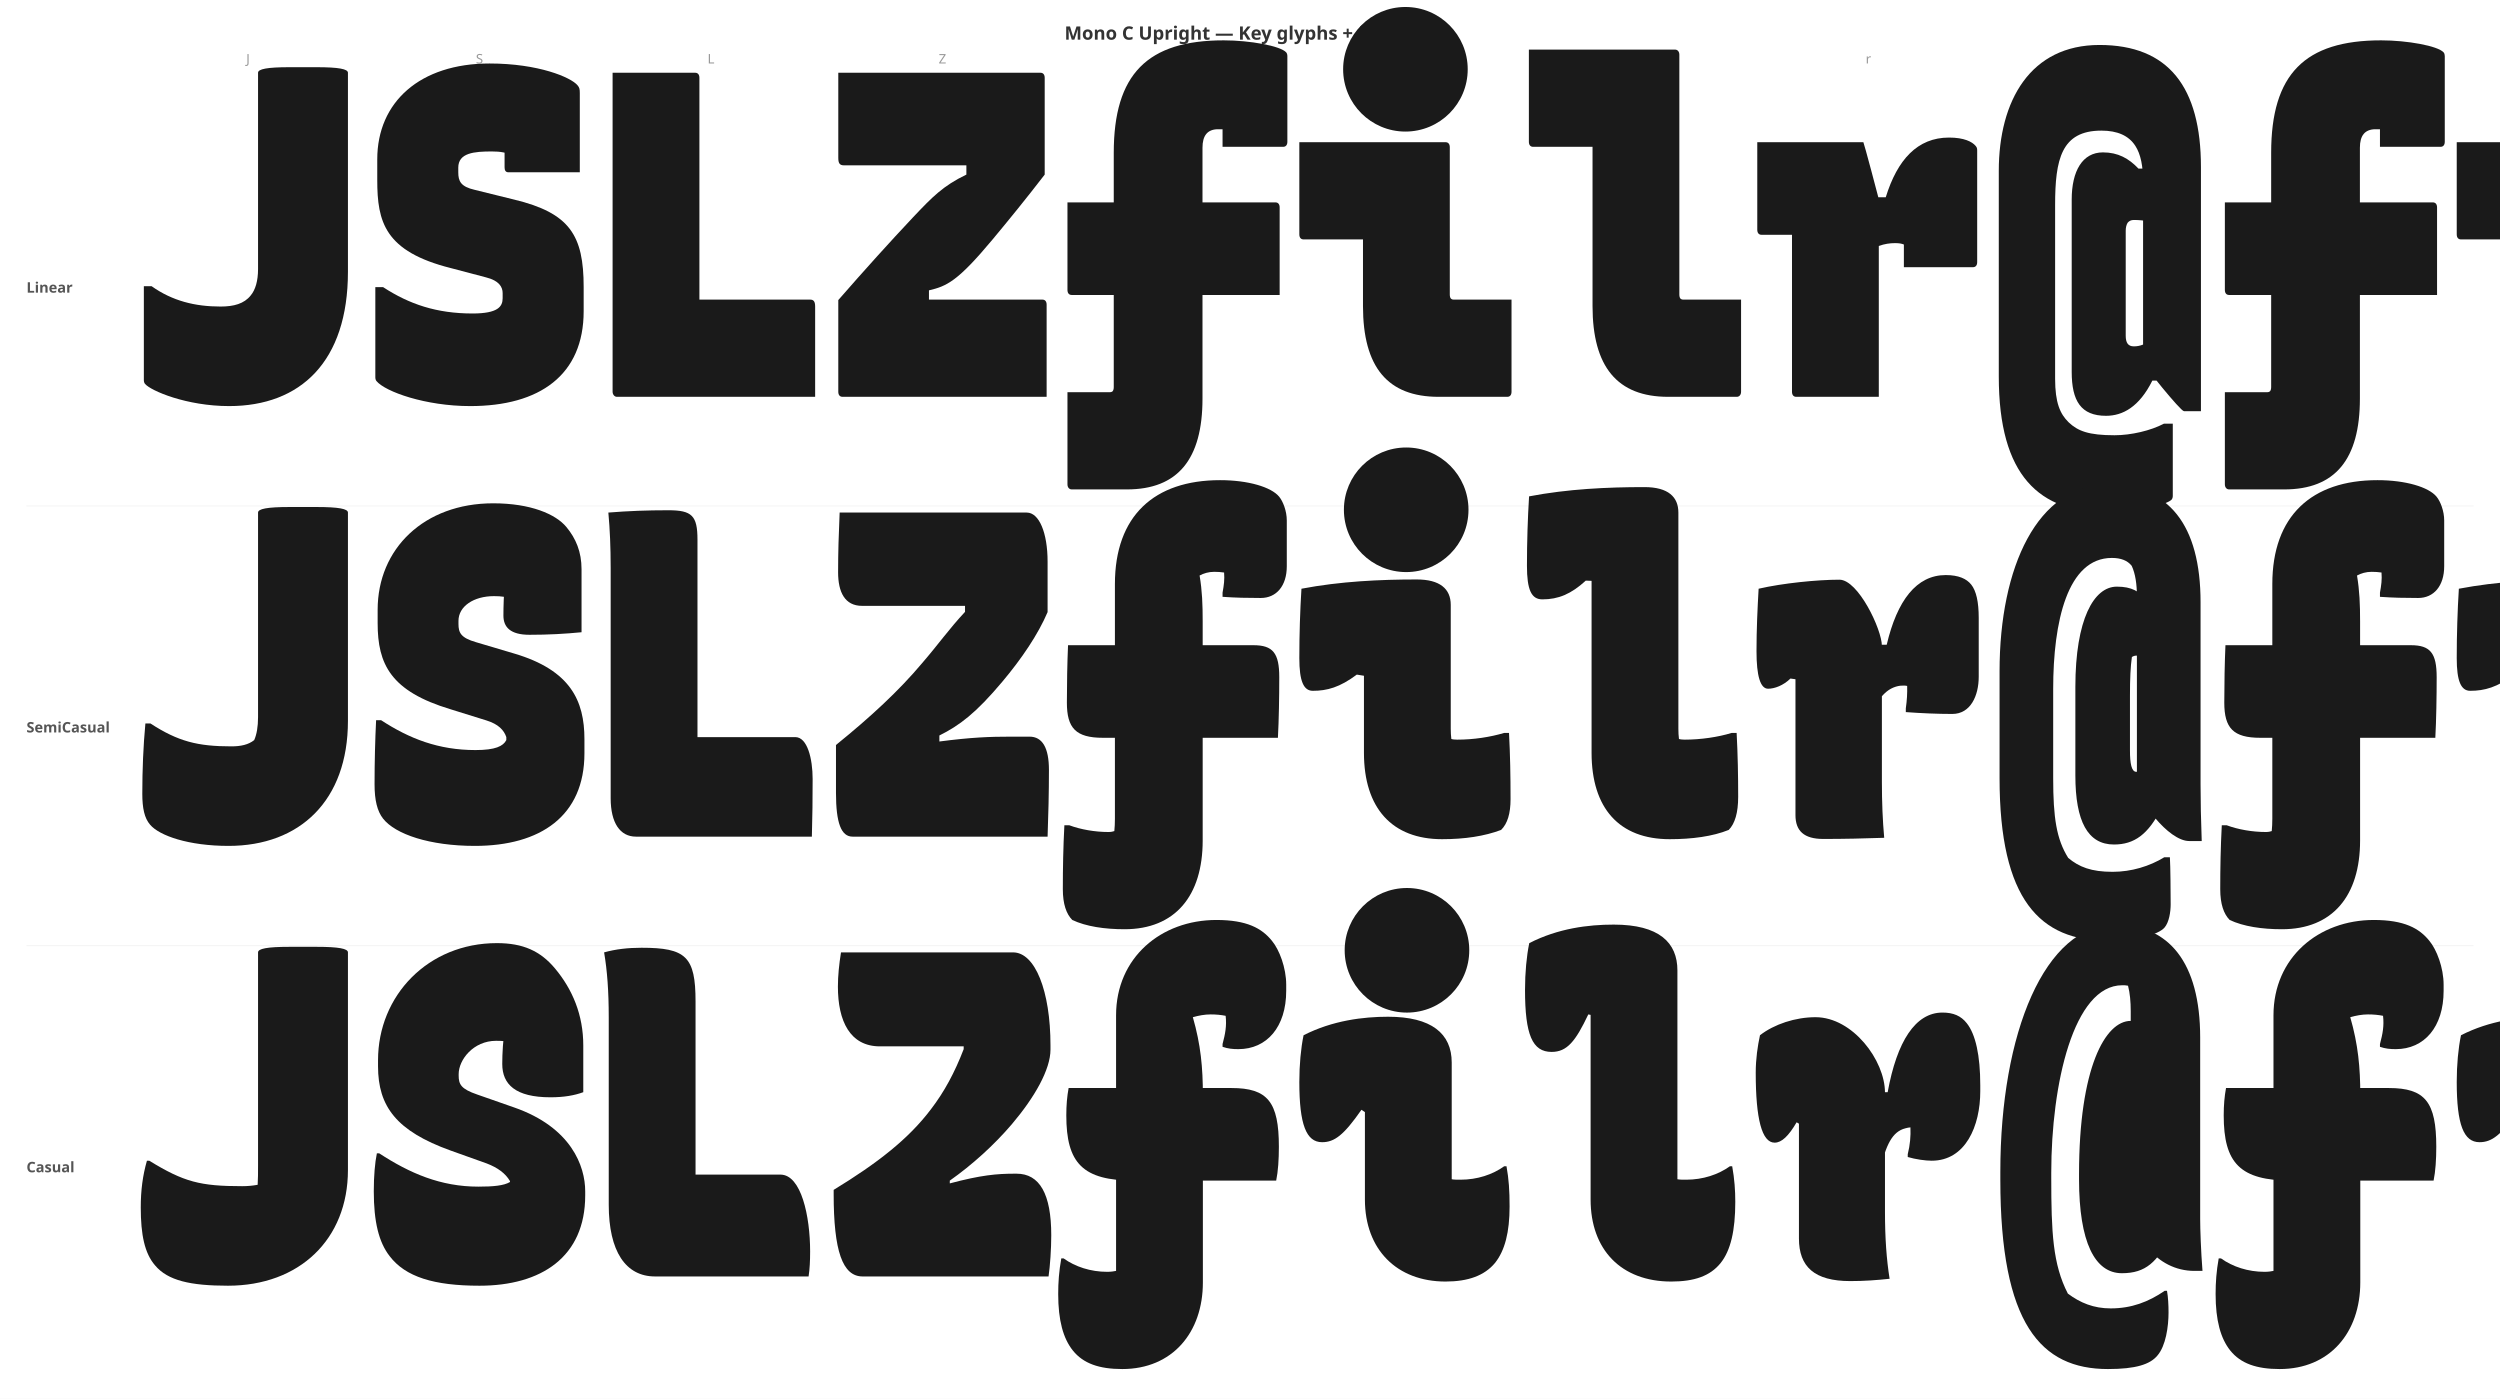
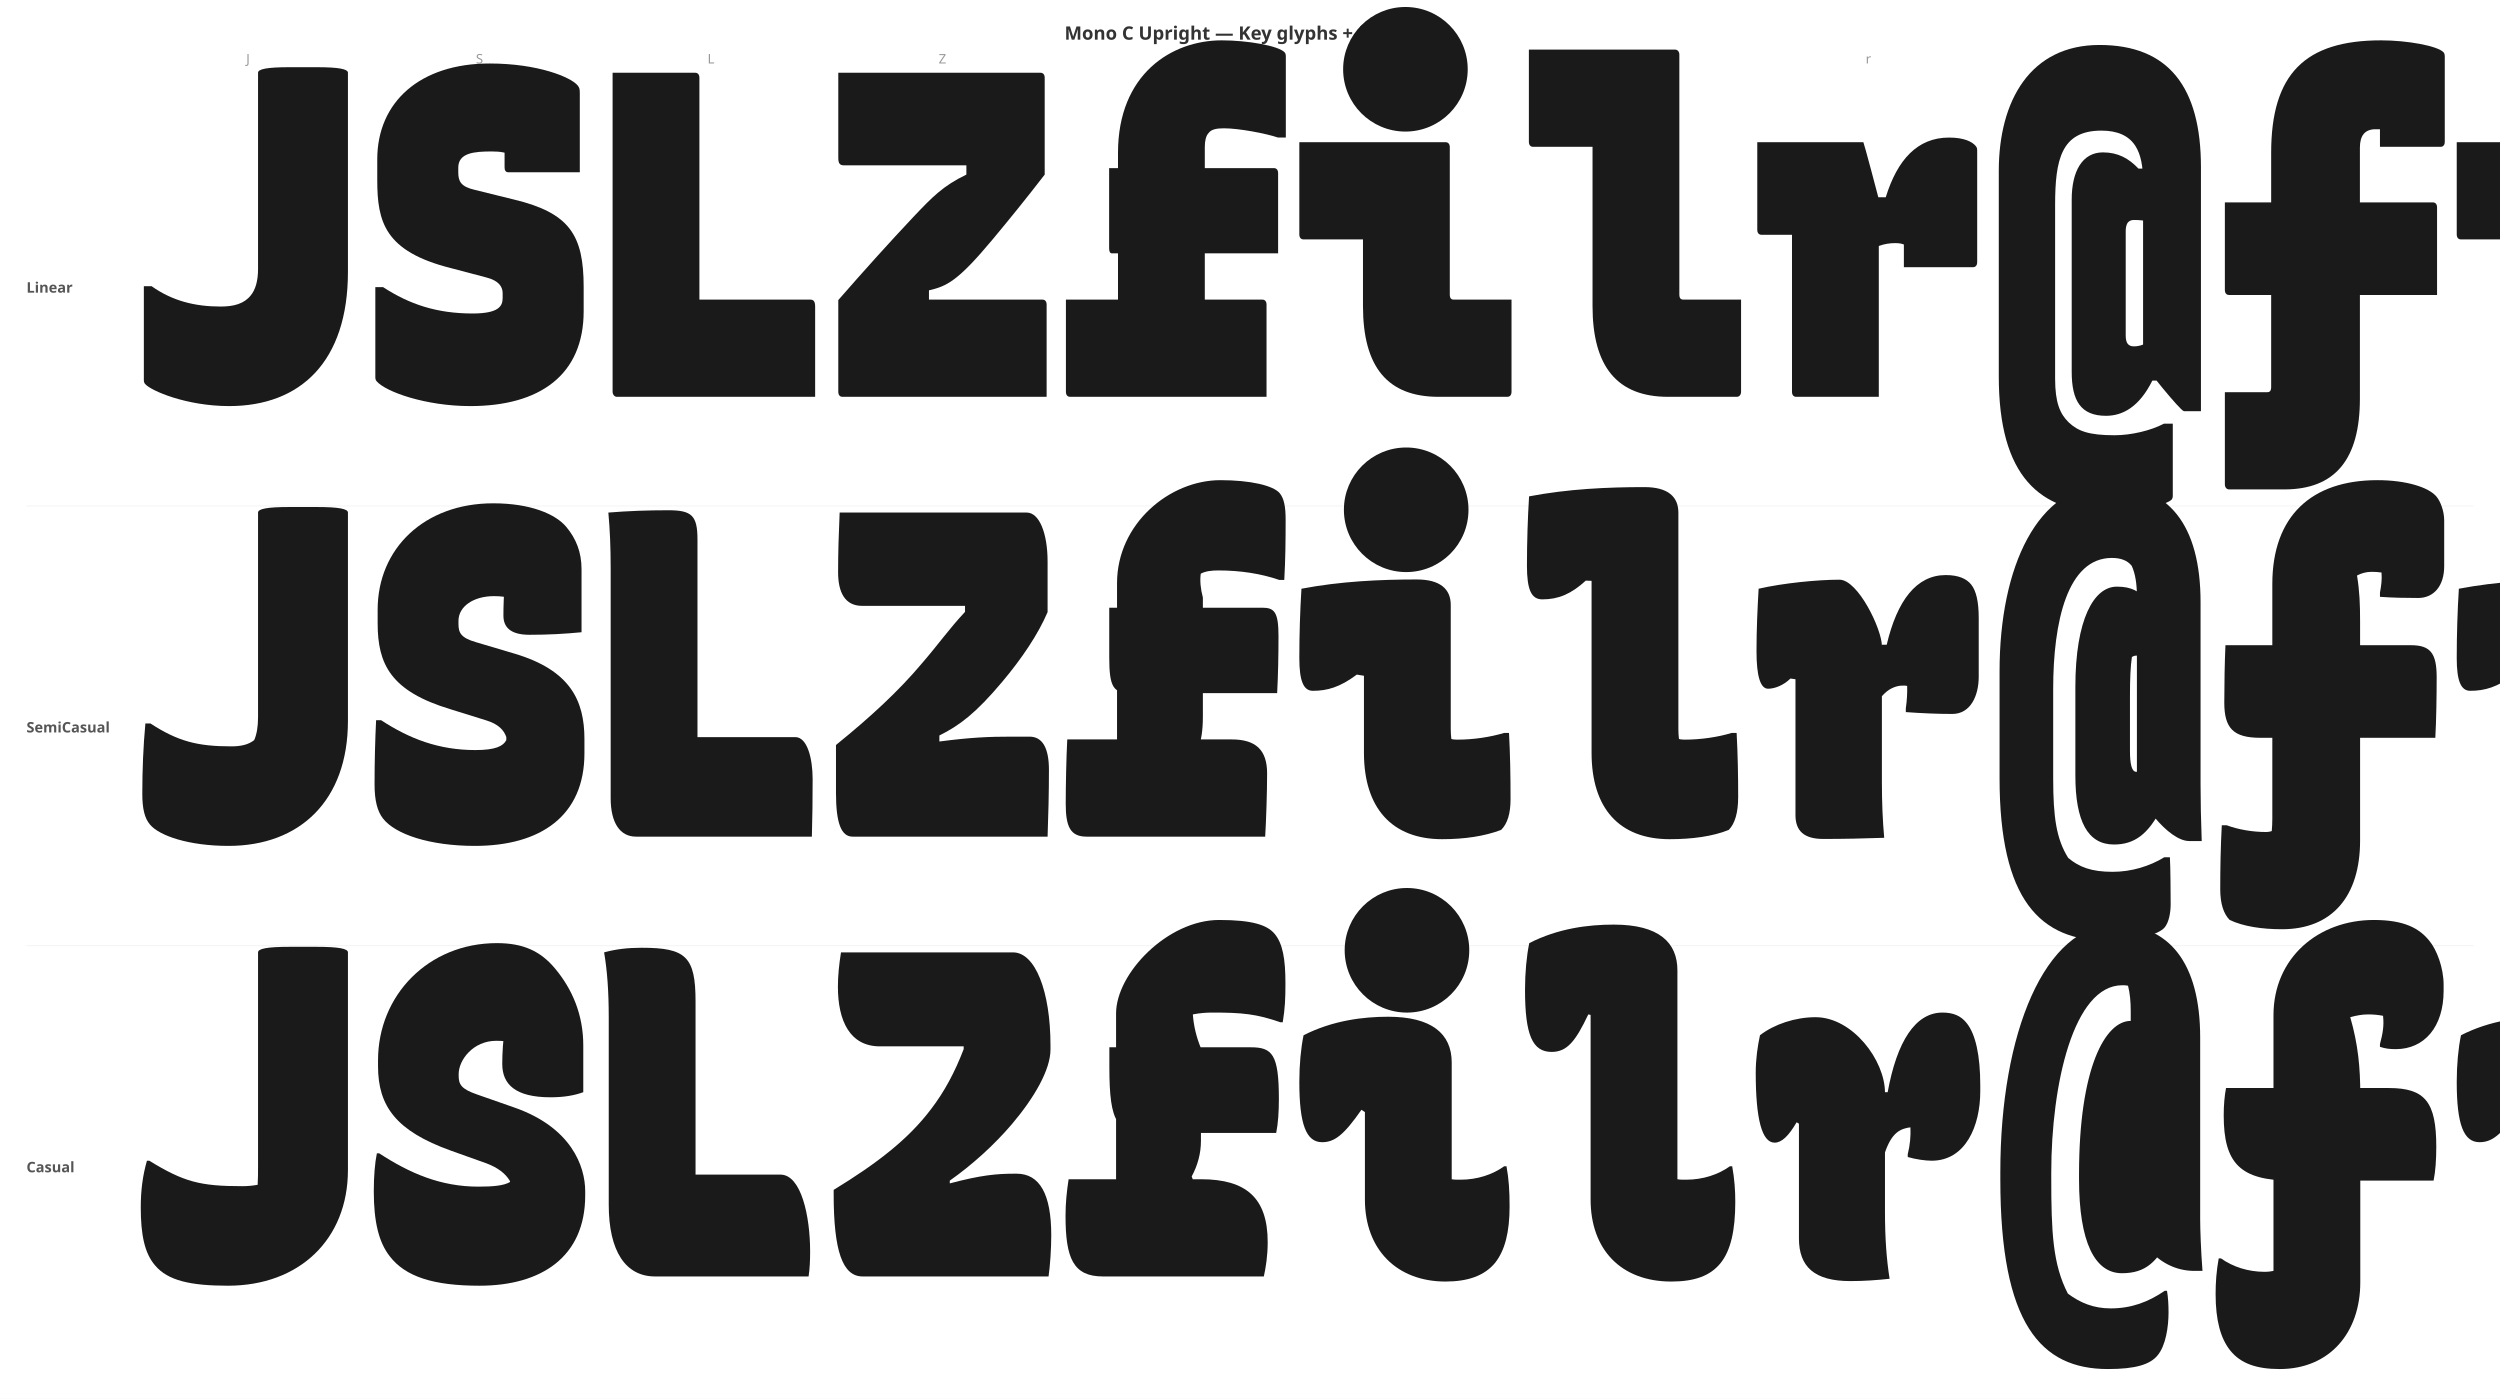
<svg xmlns="http://www.w3.org/2000/svg" width="1890.0" height="1057.5" viewBox="0 0 1890.0 1057.5">
  <rect width="100%" height="100%" fill="white" />
  <text x="945.0" y="30" text-anchor="middle" font-size="14" font-family="sans-serif" font-weight="bold" fill="#333">Mono C Upright — Key glyphs + features</text>
  <text x="187.5" y="48" text-anchor="middle" font-size="10" font-family="sans-serif" fill="#999">J</text>
  <text x="362.5" y="48" text-anchor="middle" font-size="10" font-family="sans-serif" fill="#999">S</text>
  <text x="537.5" y="48" text-anchor="middle" font-size="10" font-family="sans-serif" fill="#999">L</text>
  <text x="712.5" y="48" text-anchor="middle" font-size="10" font-family="sans-serif" fill="#999">Z</text>
  <text x="887.5" y="48" text-anchor="middle" font-size="10" font-family="sans-serif" fill="#999">f</text>
  <text x="1062.5" y="48" text-anchor="middle" font-size="10" font-family="sans-serif" fill="#999">i</text>
  <text x="1237.5" y="48" text-anchor="middle" font-size="10" font-family="sans-serif" fill="#999">l</text>
  <text x="1412.5" y="48" text-anchor="middle" font-size="10" font-family="sans-serif" fill="#999">r</text>
  <text x="1587.5" y="48" text-anchor="middle" font-size="10" font-family="sans-serif" fill="#999">@</text>
  <text x="1762.5" y="48" text-anchor="middle" font-size="10" font-family="sans-serif" fill="#999">fi</text>
  <text x="20" y="221.25" font-size="11" font-family="sans-serif" font-weight="bold" fill="#555">Linear</text>
  <path d="M166.792 231.75C147.542 231.75 130.333 227.55 114.583 216.35H108.75C108.75 239.45 108.75 264.3 108.75 287.4C108.75 288.45 109.042 289.5 109.625 290.2C114.0 295.45 141.125 307.0 173.208 307.0C227.167 307.0 263.042 273.4 263.042 205.5C263.042 155.835 263.042 104.665 263.042 55C263.042 52.2 256.246 50.8 239.256 50.8C232.46 50.8 225.665 50.8 218.869 50.8C201.879 50.8 195.083 52.2 195.083 55C195.083 55 195.083 55 195.083 55C195.083 55 195.083 55 195.083 55C195.083 103.972 195.083 154.428 195.083 203.4C195.083 212.5 193.042 219.15 189.542 223.35C184.583 229.65 176.708 231.75 166.792 231.75Z" fill="#1a1a1a" />
  <path d="M370.083 48C317.583 48 285.208 77.05 285.208 120.45V136.2C285.208 167.7 290.75 190.1 340.917 202.7L367.458 209.7C377.375 212.15 380.0 217.05 380.0 221.6V225.45C380.0 231.75 376.5 237.0 357.25 237.0C330.125 237.0 309.417 230.0 289.583 217.05H283.75C283.75 239.8 283.75 262.55 283.75 285.3C283.75 286.35 284.042 287.4 284.625 288.1C291.333 296.15 321.667 307.0 355.5 307.0C408.0 307.0 441.25 283.55 441.25 235.25V217.05C441.25 177.85 430.75 161.05 388.75 150.9L359.0 143.55C348.208 141.1 346.458 136.9 346.458 130.25V126.75C346.458 115.55 358.417 114.5 371.833 114.5C378.25 114.5 382.917 115.2 389.917 118.35L381.458 105.05C381.458 112.16 381.458 121.15 381.458 126.4C381.458 128.5 382.042 130.25 384.375 130.25C402.458 130.25 420.25 130.25 438.333 130.25C438.333 109.95 438.333 90.7 438.333 70.4C438.333 67.25 438.042 66.2 436.583 64.45C431.625 58.5 407.125 48 370.083 48Z" fill="#1a1a1a" />
  <path d="M466.333 300.0H616.25C616.25 269.55 616.25 260.45 616.25 231.75C616.25 227.9 615.083 226.5 612.458 226.5H528.75C528.75 171.9 528.75 113.45 528.75 58.85C528.75 56.4 527.583 55 525.542 55C503.667 55 485.0 55 463.125 55C463.125 66.55 463.125 78.1 463.125 89.65C463.125 158.25 463.125 227.55 463.125 296.15C463.125 298.25 464.583 300.0 466.333 300.0Z" fill="#1a1a1a" />
  <path d="M791.25 300.0C791.25 276.9 791.25 253.45 791.25 230.35C791.25 227.9 790.083 226.5 788.042 226.5H762.375C741.958 226.5 727.083 226.5 702.292 226.5V219.5C715.708 216.35 723.875 212.85 750.417 181.0C762.667 166.3 775.5 150.55 789.792 132.0V58.85C789.792 56.4 788.625 55 786.583 55H633.75C633.75 79.5 633.75 97.35 633.75 119.4C633.75 123.6 634.917 125.0 638.125 125.0H695.292C713.958 125.0 705.208 125.0 730.583 125.0V132.0C713.083 140.4 704.917 148.8 690.333 164.2C672.542 183.1 653.292 204.45 633.75 226.85V296.15C633.75 298.6 634.917 300.0 636.958 300.0Z" fill="#1a1a1a" />
-   <path d="M807.0 296.5C807.0 319.6 807.0 343.05 807.0 366.15C807.0 368.6 808.458 370.0 810.208 370.0C823.042 370.0 839.083 370.0 851.917 370.0C890.417 370.0 909.083 347.25 909.083 301.4C909.083 244.916 909.083 167.828 909.083 111.7C909.083 107.15 909.958 103.65 912.0 101.2C913.75 99.1 916.667 97.7 920.75 97.7C921.917 97.7 923.083 97.7 924.25 97.7C924.25 100.733 924.25 103.261 924.25 106.8V111.0C939.605 111.0 954.686 111.0 970.042 111.0C972.083 111.0 973.25 109.6 973.25 107.15V42.4C973.25 41.35 972.958 40.3 972.375 39.6C968.0 34.7 944.958 30.5 925.125 30.5C867.36 30.5 842.0 56.05 842.0 115.55C842.0 172.25 842.0 235.6 842.0 292.65C842.0 294.05 841.708 295.1 841.125 295.8C840.833 296.15 839.958 296.5 839.083 296.5C830.917 296.5 821.0 296.5 812.833 296.5ZM807.0 153.0C807.0 172.6 807.0 199.55 807.0 219.15C807.0 221.6 808.167 223.0 810.208 223.0H967.417C967.417 203.4 967.417 176.45 967.417 156.85C967.417 154.4 966.25 153.0 964.208 153.0Z" fill="#1a1a1a" />
+   <path d="M923.667 30.5C885.633 30.5 845.208 56.05 845.208 115.55C845.208 161.75 845.208 214.95 845.208 262.2H913.458L910.833 245.75C910.833 237.35 910.833 233.15 910.833 220.9C910.833 184.15 910.833 147.75 910.833 111.0C910.833 106.45 911.708 102.6 913.75 100.5C915.792 97.7 919.875 97.0 925.417 97.0C936.5 97.0 956.917 100.85 966.25 104.0H972.083C972.083 83.35 972.083 63.05 972.083 42.4C972.083 41.35 971.792 40.3 971.208 39.6C966.833 34.7 943.5 30.5 923.667 30.5ZM838.5 127.1C838.5 146.7 838.5 168.05 838.5 187.65C838.5 190.1 839.2 191.5 840.425 191.5H966.25C966.25 171.9 966.25 150.55 966.25 130.95C966.25 128.5 965.083 127.1 963.042 127.1ZM805.833 226.5C805.833 243.3 805.833 279.35 805.833 296.15C805.833 298.6 807.0 300.0 809.042 300.0H957.5C957.5 283.2 957.5 247.15 957.5 230.35C957.5 227.9 956.333 226.5 954.292 226.5Z" fill="#1a1a1a" />
  <path d="M982.292 107.5C982.292 130.6 982.292 154.05 982.292 177.15C982.292 179.6 983.458 181.0 985.5 181.0C997.75 181.0 1010.0 181.0 1022.25 181.0H1030.417C1030.417 197.8 1030.417 214.6 1030.417 231.4C1030.417 277.6 1049.083 300.0 1087.583 300.0C1104.792 300.0 1122.292 300.0 1139.5 300.0C1141.542 300.0 1142.708 298.6 1142.708 296.15C1142.708 273.05 1142.708 249.6 1142.708 226.5H1137.167C1124.625 226.5 1111.5 226.5 1098.958 226.5C1098.083 226.5 1097.208 226.15 1096.917 225.8C1096.333 225.1 1096.042 224.05 1096.042 222.65C1096.042 185.55 1096.042 148.45 1096.042 111.35C1096.042 108.9 1094.875 107.5 1092.833 107.5C1056.083 107.5 1019.042 107.5 982.292 107.5ZM1015.408 52.375C1015.408 78.384 1036.491 99.468 1062.5 99.468C1088.509 99.468 1109.592 78.384 1109.592 52.375C1109.592 26.366 1088.509 5.283 1062.5 5.283C1036.491 5.283 1015.408 26.366 1015.408 52.375Z" fill="#1a1a1a" />
  <path d="M1155.833 37.5C1155.833 60.6 1155.833 84.05 1155.833 107.15C1155.833 109.6 1157.0 111.0 1159.042 111.0C1171.583 111.0 1184.417 111.0 1196.958 111.0H1203.958C1203.958 151.25 1203.958 191.15 1203.958 231.4C1203.958 277.25 1222.625 300.0 1261.125 300.0C1277.458 300.0 1296.708 300.0 1313.042 300.0C1314.792 300.0 1316.25 298.6 1316.25 296.15C1316.25 273.05 1316.25 249.6 1316.25 226.5H1310.417C1298.75 226.5 1284.167 226.5 1272.5 226.5C1271.625 226.5 1270.75 226.15 1270.458 225.8C1269.875 225.1 1269.583 224.05 1269.583 222.65C1269.583 162.45 1269.583 101.55 1269.583 41.35C1269.583 38.9 1268.125 37.5 1266.375 37.5C1229.625 37.5 1192.583 37.5 1155.833 37.5Z" fill="#1a1a1a" />
  <path d="M1328.5 107.5C1328.5 129.55 1328.5 151.6 1328.5 173.65C1328.5 176.1 1329.667 177.5 1331.708 177.5C1336.375 177.5 1344.25 177.5 1348.917 177.5H1354.75C1354.75 217.05 1354.75 293.7 1354.75 296.15C1354.75 298.6 1355.917 300.0 1357.958 300.0C1378.667 300.0 1399.667 300.0 1420.375 300.0C1420.375 288.8 1420.375 277.25 1420.375 266.05C1420.375 229.65 1420.375 193.6 1420.375 150.55C1420.375 150.2 1409.0 107.5 1408.708 107.5C1390.333 107.5 1354.167 107.5 1328.5 107.5ZM1473.458 104.0C1449.542 104.0 1434.375 120.8 1425.625 149.15H1408.708V193.25C1416.292 186.25 1424.75 183.8 1432.625 183.8C1435.833 183.8 1437.583 184.15 1439.333 184.85C1439.333 189.4 1439.333 193.25 1439.333 198.5V202.0C1457.125 202.0 1474.042 202.0 1491.542 202.0C1493.583 202.0 1494.75 200.6 1494.75 198.15V113.8C1494.75 112.05 1494.458 111.35 1493.583 110.3C1490.958 107.15 1484.833 104.0 1473.458 104.0Z" fill="#1a1a1a" />
  <path d="M1511.083 129.2V284.6C1511.083 359.85 1541.708 387.5 1593.625 387.5C1616.958 387.5 1638.542 381.2 1641.75 377.7C1642.333 377.0 1642.625 375.95 1642.625 374.9C1642.625 366.85 1642.625 328.35 1642.625 320.3H1635.917C1626.0 325.55 1611.125 329.05 1598.583 329.05C1579.042 329.05 1570.875 325.9 1563.875 319.25C1557.458 312.95 1553.667 304.55 1553.667 286.35V155.1C1553.667 120.45 1558.333 98.75 1588.667 98.75C1600.917 98.75 1609.375 102.6 1614.333 110.3C1618.417 116.6 1620.167 125.7 1620.167 137.25C1620.167 190.45 1620.167 221.25 1620.167 274.45C1620.167 275.5 1648.458 310.85 1651.083 310.85H1663.917C1663.917 295.45 1663.917 280.05 1663.917 264.65C1663.917 218.45 1663.917 158.6 1663.917 126.4C1663.917 65.85 1639.417 34.0 1587.208 34.0C1535.0 34.0 1511.083 76.0 1511.083 129.2ZM1636.792 242.6C1629.208 255.55 1622.5 261.85 1613.167 261.85C1608.792 261.85 1607.042 259.05 1607.042 253.8V174.35C1607.042 171.9 1607.625 169.8 1608.5 168.4C1609.667 167.0 1611.125 166.3 1613.167 166.3C1620.75 166.3 1629.208 167.7 1636.5 171.55V127.45H1616.667C1609.375 119.75 1601.208 115.2 1589.833 115.2C1574.375 115.2 1566.208 129.2 1566.208 150.9V281.1C1566.208 303.15 1573.208 314.35 1592.167 314.35C1604.708 314.35 1617.25 307.7 1627.167 287.75H1636.792Z" fill="#1a1a1a" />
  <path d="M1682.0 296.5C1682.0 319.6 1682.0 343.05 1682.0 366.15C1682.0 368.6 1683.458 370.0 1685.208 370.0C1698.042 370.0 1714.083 370.0 1726.917 370.0C1765.417 370.0 1784.083 347.25 1784.083 301.4C1784.083 244.916 1784.083 167.828 1784.083 111.7C1784.083 107.15 1784.958 103.65 1787.0 101.2C1788.75 99.1 1791.667 97.7 1795.75 97.7C1796.917 97.7 1798.083 97.7 1799.25 97.7C1799.25 100.733 1799.25 103.261 1799.25 106.8V111.0C1814.605 111.0 1829.686 111.0 1845.042 111.0C1847.083 111.0 1848.25 109.6 1848.25 107.15V42.4C1848.25 41.35 1847.958 40.3 1847.375 39.6C1843.0 34.7 1819.958 30.5 1800.125 30.5C1742.36 30.5 1717.0 56.05 1717.0 115.55C1717.0 172.25 1717.0 235.6 1717.0 292.65C1717.0 294.05 1716.708 295.1 1716.125 295.8C1715.833 296.15 1714.958 296.5 1714.083 296.5C1705.917 296.5 1696.0 296.5 1687.833 296.5ZM1682.0 153.0C1682.0 172.6 1682.0 199.55 1682.0 219.15C1682.0 221.6 1683.167 223.0 1685.208 223.0H1842.417C1842.417 203.4 1842.417 176.45 1842.417 156.85C1842.417 154.4 1841.25 153.0 1839.208 153.0ZM1857.292 107.5C1857.292 130.6 1857.292 154.05 1857.292 177.15C1857.292 179.6 1858.458 181.0 1860.5 181.0C1872.75 181.0 1885.0 181.0 1897.25 181.0H1905.417C1905.417 197.8 1905.417 214.6 1905.417 231.4C1905.417 277.6 1924.083 300.0 1962.583 300.0C1979.792 300.0 1997.292 300.0 2014.5 300.0C2016.542 300.0 2017.708 298.6 2017.708 296.15C2017.708 273.05 2017.708 249.6 2017.708 226.5H2012.167C1999.625 226.5 1986.5 226.5 1973.958 226.5C1973.083 226.5 1972.208 226.15 1971.917 225.8C1971.333 225.1 1971.042 224.05 1971.042 222.65C1971.042 185.55 1971.042 148.45 1971.042 111.35C1971.042 108.9 1969.875 107.5 1967.833 107.5C1931.083 107.5 1894.042 107.5 1857.292 107.5ZM1890.408 52.375C1890.408 78.384 1911.491 99.468 1937.5 99.468C1963.509 99.468 1984.592 78.384 1984.592 52.375C1984.592 26.366 1963.509 5.283 1937.5 5.283C1911.491 5.283 1890.408 26.366 1890.408 52.375Z" fill="#1a1a1a" />
  <line x1="20" y1="382.5" x2="1870.0" y2="382.5" stroke="#eee" stroke-width="0.5" />
  <text x="20" y="553.75" font-size="11" font-family="sans-serif" font-weight="bold" fill="#555">SemiCasual</text>
  <path d="M174.958 564.25C149.438 564.25 134.708 560.575 113.708 546.925H109.917C108.312 564.075 107.583 582.1 107.583 600.125C107.583 610.975 109.188 618.5 113.417 623.4C120.417 631.8 142.583 639.5 172.771 639.5C226.729 639.5 263.042 605.2 263.042 545.0C263.042 493.025 263.042 439.475 263.042 387.5C263.042 384.7 256.246 383.3 239.256 383.3C232.46 383.3 225.665 383.3 218.869 383.3C201.879 383.3 195.083 384.7 195.083 387.5C195.083 387.5 195.083 387.5 195.083 387.5C195.083 387.5 195.083 387.5 195.083 387.5C195.083 438.551 195.083 491.149 195.083 542.2C195.083 549.375 194.062 555.325 192.167 559.525C187.792 563.025 181.958 564.25 174.958 564.25Z" fill="#1a1a1a" />
  <path d="M372.854 380.5C320.646 380.5 285.5 414.8 285.5 461.0V471.15C285.5 502.125 295.271 522.6 340.771 536.25L367.75 544.65C376.792 547.45 381.021 552.0 382.771 557.25V559.525C380.438 564.075 374.604 567.05 359.438 567.05C331.583 567.05 309.562 558.475 288.125 544.475H284.333C283.604 559.35 283.167 575.8 283.167 592.95C283.167 605.025 285.208 613.25 289.583 618.85C298.917 630.75 324.875 639.5 359.0 639.5C408.583 639.5 441.833 616.925 441.833 569.5V558.825C441.833 529.775 431.333 506.675 388.75 494.075L359.875 485.5C348.354 482.175 346.604 478.325 346.604 471.675V469.4C346.604 458.375 358.125 450.675 373.438 450.675C379.125 450.675 383.062 451.2 389.479 453.3L381.604 440.875C380.875 449.155 380.583 458.725 380.583 465.375C380.583 474.125 385.833 479.9 400.271 479.9C414.417 479.9 427.25 479.2 439.646 477.975C439.646 463.1 439.646 445.075 439.646 430.375C439.646 417.25 435.417 407.1 428.125 398.35C420.104 388.725 401.292 380.5 372.854 380.5Z" fill="#1a1a1a" />
  <path d="M480.771 632.5C480.771 632.5 613.771 632.5 613.771 632.5C614.208 614.475 614.354 606.775 614.354 588.925C614.354 573.7 610.417 557.25 601.229 557.25C601.229 557.25 527.292 557.25 527.292 557.25C527.292 508.075 527.292 457.15 527.292 407.975C527.292 389.775 523.062 385.75 505.271 385.75C489.229 385.75 475.229 386.275 459.917 387.5C461.083 400.1 461.667 413.75 461.667 429.325C461.667 486.025 461.667 543.25 461.667 603.45C461.667 622.175 468.812 632.5 480.771 632.5Z" fill="#1a1a1a" />
  <path d="M791.979 632.5C792.562 616.925 793.0 598.9 793.0 582.1C793.0 565.3 788.042 556.9 778.271 556.9C778.271 556.9 764.854 556.9 764.854 556.9C747.792 556.9 734.375 557.425 710.167 560.575C710.167 560.575 710.167 556.025 710.167 556.025C725.333 548.5 737.729 539.225 757.708 515.425C772.438 497.925 784.833 479.55 791.979 462.75C791.979 462.75 791.979 424.6 791.979 424.6C791.979 402.725 785.562 387.5 776.229 387.5C776.229 387.5 634.771 387.5 634.771 387.5C634.042 404.3 633.604 417.6 633.604 432.65C633.604 447.7 638.708 458.025 651.688 458.025C651.688 458.025 695.292 458.025 695.292 458.025C713.083 458.025 711.333 458.025 729.562 458.025C729.562 458.025 729.562 462.575 729.562 462.575C717.458 475.525 709.438 487.075 697.042 501.425C679.688 522.075 658.396 541.85 632.0 563.2C632.0 563.2 632.0 599.425 632.0 599.425C632.0 622.175 635.938 632.5 644.542 632.5C644.542 632.5 791.979 632.5 791.979 632.5Z" fill="#1a1a1a" />
-   <path d="M804.667 623.925C803.792 640.375 803.5 656.3 803.5 672.225C803.5 683.425 806.125 690.95 810.646 695.5C821.0 700.4 835.0 702.5 850.167 702.5C888.375 702.5 909.229 677.3 909.229 635.475C909.229 587.283 909.229 514.264 909.229 469.75C909.229 457.15 908.866 446.694 906.896 435.1C910.02 433.415 913.701 432.3 917.979 432.3C920.604 432.3 923.083 432.475 925.417 432.825C925.854 438.192 925.271 442.431 924.25 448.05C924.25 448.05 924.25 451.2 924.25 451.2C933.969 451.9 943.26 452.075 953.125 452.075C964.938 452.075 972.812 442.975 972.812 428.1C972.812 428.1 972.812 393.45 972.812 393.45C972.812 386.45 970.042 379.1 966.979 375.425C961.0 368.25 943.792 363.0 922.354 363.0C872.618 363.0 842.875 389.95 842.875 441.575C842.875 497.575 842.875 562.85 842.875 619.025C842.875 622.525 842.729 625.15 842.438 628.3C841.562 628.65 839.812 629.0 838.062 629.0C827.708 629.0 816.917 627.075 808.458 623.925C808.458 623.925 804.667 623.925 804.667 623.925ZM807.438 487.775C806.854 500.725 806.562 517.525 806.562 531.175C806.562 550.425 813.271 557.775 833.833 557.775C833.833 557.775 966.104 557.775 966.104 557.775C966.833 544.475 967.125 526.45 967.125 511.925C967.125 493.725 962.312 487.775 947.583 487.775C947.583 487.775 807.438 487.775 807.438 487.775Z" fill="#1a1a1a" />
+   <path d="M922.646 363.0C884.204 363.0 844.479 395.9 844.479 440.875C844.479 489.7 844.479 542.025 844.479 591.375C844.479 591.375 913.021 591.375 913.021 591.375C913.021 591.375 905.875 567.575 905.875 567.575C908.062 559.35 909.375 552.7 909.375 541.675C909.375 512.975 909.375 482.525 909.375 451.725C907.625 445.25 907.042 438.95 907.771 433.7C911.417 431.775 915.938 431.25 921.042 431.25C937.812 431.25 953.417 433.7 967.125 438.425C967.125 438.425 970.917 438.425 970.917 438.425C971.792 422.675 971.938 409.025 971.938 392.925C971.938 383.125 970.771 376.825 967.417 372.8C962.458 367.025 945.25 363.0 922.646 363.0ZM838.587 459.425C838.587 470.275 838.587 482.0 838.587 497.05C838.587 519.975 841.913 524.0 854.95 524.0C854.95 524.0 965.521 524.0 965.521 524.0C966.25 510.7 966.542 495.475 966.542 480.95C966.542 462.75 963.479 459.425 954.292 459.425C954.292 459.425 838.587 459.425 838.587 459.425ZM806.854 559.0C806.125 572.125 805.688 594.525 805.688 607.65C805.688 624.975 809.188 632.5 821.438 632.5C821.438 632.5 956.479 632.5 956.479 632.5C957.208 620.775 957.938 598.375 957.938 584.725C957.938 566.875 949.333 559.0 931.104 559.0C931.104 559.0 806.854 559.0 806.854 559.0Z" fill="#1a1a1a" />
  <path d="M983.896 445.075C982.875 461.525 982.292 479.55 982.292 497.575C982.292 514.9 985.5 522.25 992.5 522.25C1003.292 522.25 1012.917 519.625 1025.75 510.0C1025.75 510.0 1031.146 510.875 1031.146 510.875C1031.146 530.3 1031.146 549.725 1031.146 569.15C1031.146 611.15 1052.583 634.425 1090.208 634.425C1107.417 634.425 1122.292 632.15 1134.833 627.425C1139.646 622.7 1141.979 615.0 1141.979 604.15C1141.979 586.475 1141.688 570.55 1140.812 554.1C1140.812 554.1 1137.167 554.1 1137.167 554.1C1126.521 557.25 1114.125 559.175 1101.583 559.175C1099.833 559.175 1098.083 559.0 1097.208 558.65C1096.917 556.2 1096.771 553.75 1096.771 550.95C1096.771 519.8 1096.771 488.475 1096.771 457.325C1096.771 445.075 1088.458 438.075 1071.104 438.075C1043.396 438.075 1013.208 439.475 983.896 445.075ZM1015.991 385.4C1015.991 385.4 1015.991 385.4 1015.991 385.4C1015.991 411.409 1037.074 432.493 1063.083 432.493C1089.092 432.493 1110.176 411.409 1110.176 385.4C1110.176 385.4 1110.176 385.4 1110.176 385.4C1110.176 359.391 1089.092 338.308 1063.083 338.308C1037.074 338.308 1015.991 359.391 1015.991 385.4Z" fill="#1a1a1a" />
  <path d="M1155.979 375.25C1154.958 391.7 1154.375 409.725 1154.375 427.75C1154.375 445.95 1157.729 453.125 1166.042 453.125C1178.146 453.125 1187.771 449.1 1198.854 438.95C1198.854 438.95 1203.229 439.125 1203.229 439.125C1203.229 481.65 1203.229 526.8 1203.229 569.15C1203.229 610.975 1224.083 634.425 1262.292 634.425C1279.208 634.425 1294.812 632.325 1306.917 627.425C1311.583 622.7 1314.062 614.475 1314.062 602.4C1314.062 586.475 1313.771 570.55 1312.896 554.1C1312.896 554.1 1309.104 554.1 1309.104 554.1C1298.896 557.25 1285.771 559.175 1273.667 559.175C1271.917 559.175 1270.167 559.0 1269.292 558.65C1269.0 556.2 1268.854 553.75 1268.854 550.95C1268.854 496.525 1268.854 441.925 1268.854 387.5C1268.854 375.775 1261.271 368.25 1243.188 368.25C1215.188 368.25 1185.292 369.65 1155.979 375.25Z" fill="#1a1a1a" />
  <path d="M1329.521 445.075C1328.646 460.125 1327.917 476.05 1327.917 492.325C1327.917 511.05 1330.833 520.675 1336.667 520.675C1341.625 520.675 1348.188 518.225 1353.583 512.975C1353.583 512.975 1357.375 513.5 1357.375 513.5C1357.375 546.75 1357.375 601.525 1357.375 616.225C1357.375 628.125 1363.792 634.25 1378.375 634.25C1393.979 634.25 1409.292 633.9 1424.458 633.375C1423.292 620.425 1422.708 606.6 1422.708 591.025C1422.708 557.775 1422.708 524.875 1422.708 488.3C1422.708 475.875 1404.771 438.25 1390.625 438.25C1373.854 438.25 1347.75 440.875 1329.521 445.075ZM1470.979 434.75C1448.812 434.75 1434.229 454.0 1426.354 487.425C1426.354 487.425 1412.354 487.425 1412.354 487.425C1412.354 487.425 1414.979 539.225 1414.979 539.225C1420.958 525.925 1427.667 519.625 1436.562 518.4C1438.75 518.225 1440.5 518.225 1441.812 518.575C1441.958 524.175 1441.667 529.425 1440.792 535.55C1440.792 535.55 1440.792 538.35 1440.792 538.35C1452.604 539.225 1464.854 539.75 1475.938 539.75C1489.792 539.75 1495.917 525.925 1495.917 511.575C1495.917 511.575 1495.917 467.125 1495.917 467.125C1495.917 455.05 1494.021 446.65 1490.229 441.925C1486.729 437.55 1480.75 434.75 1470.979 434.75Z" fill="#1a1a1a" />
  <path d="M1511.667 507.55C1511.667 507.55 1511.667 588.225 1511.667 588.225C1511.667 680.45 1542.292 711.25 1593.625 711.25C1615.792 711.25 1631.979 706.35 1636.354 701.275C1639.854 697.25 1641.021 689.375 1641.021 683.6C1641.021 676.775 1640.875 654.55 1640.438 648.075C1640.438 648.075 1636.208 648.075 1636.208 648.075C1625.125 654.9 1611.271 659.1 1597.125 659.1C1580.938 659.1 1571.75 655.425 1563.583 648.6C1554.688 634.425 1552.208 618.15 1552.208 588.4C1552.208 588.4 1552.208 520.85 1552.208 520.85C1552.208 469.925 1563.0 421.8 1596.542 421.8C1603.396 421.8 1608.354 423.725 1611.562 427.75C1614.333 433.7 1615.5 441.575 1615.5 450.85C1615.5 501.425 1615.5 540.625 1615.5 591.2C1615.5 604.5 1639.271 635.825 1655.021 635.825C1655.021 635.825 1664.5 635.825 1664.5 635.825C1663.917 620.775 1663.625 604.675 1663.625 593.125C1663.625 547.1 1663.625 494.425 1663.625 455.4C1663.625 396.6 1639.417 366.5 1593.188 366.5C1540.542 366.5 1511.667 428.275 1511.667 507.55ZM1640.583 559.0C1632.271 573.35 1623.812 583.5 1615.062 583.5C1611.417 583.5 1610.25 577.2 1610.25 567.225C1610.25 567.225 1610.25 525.925 1610.25 525.925C1610.25 512.975 1610.688 503.7 1611.708 496.7C1612.875 496.0 1613.75 495.65 1615.354 495.65C1620.604 495.65 1627.021 497.05 1633.438 501.425C1633.438 501.425 1634.75 453.475 1634.75 453.475C1634.75 453.475 1622.792 453.475 1622.792 453.475C1617.25 447.175 1611.708 443.5 1600.333 443.5C1582.979 443.5 1568.979 468.175 1568.979 519.275C1568.979 519.275 1568.979 586.3 1568.979 586.3C1568.979 621.125 1578.458 638.45 1598.146 638.45C1613.458 638.45 1624.104 630.925 1634.167 610.8C1634.167 610.8 1641.021 610.8 1641.021 610.8C1641.021 610.8 1640.583 559.0 1640.583 559.0Z" fill="#1a1a1a" />
  <path d="M1679.667 623.925C1678.792 640.375 1678.5 656.3 1678.5 672.225C1678.5 683.425 1681.125 690.95 1685.646 695.5C1696.0 700.4 1710.0 702.5 1725.167 702.5C1763.375 702.5 1784.229 677.3 1784.229 635.475C1784.229 587.283 1784.229 514.264 1784.229 469.75C1784.229 457.15 1783.866 446.694 1781.896 435.1C1785.02 433.415 1788.701 432.3 1792.979 432.3C1795.604 432.3 1798.083 432.475 1800.417 432.825C1800.854 438.192 1800.271 442.431 1799.25 448.05C1799.25 448.05 1799.25 451.2 1799.25 451.2C1808.969 451.9 1818.26 452.075 1828.125 452.075C1839.938 452.075 1847.812 442.975 1847.812 428.1C1847.812 428.1 1847.812 393.45 1847.812 393.45C1847.812 386.45 1845.042 379.1 1841.979 375.425C1836.0 368.25 1818.792 363.0 1797.354 363.0C1747.618 363.0 1717.875 389.95 1717.875 441.575C1717.875 497.575 1717.875 562.85 1717.875 619.025C1717.875 622.525 1717.729 625.15 1717.438 628.3C1716.562 628.65 1714.812 629.0 1713.062 629.0C1702.708 629.0 1691.917 627.075 1683.458 623.925C1683.458 623.925 1679.667 623.925 1679.667 623.925ZM1682.438 487.775C1681.854 500.725 1681.562 517.525 1681.562 531.175C1681.562 550.425 1688.271 557.775 1708.833 557.775C1708.833 557.775 1841.104 557.775 1841.104 557.775C1841.833 544.475 1842.125 526.45 1842.125 511.925C1842.125 493.725 1837.312 487.775 1822.583 487.775C1822.583 487.775 1682.438 487.775 1682.438 487.775ZM1858.896 445.075C1857.875 461.525 1857.292 479.55 1857.292 497.575C1857.292 514.9 1860.5 522.25 1867.5 522.25C1878.292 522.25 1887.917 519.625 1900.75 510.0C1900.75 510.0 1906.146 510.875 1906.146 510.875C1906.146 530.3 1906.146 549.725 1906.146 569.15C1906.146 611.15 1927.583 634.425 1965.208 634.425C1982.417 634.425 1997.292 632.15 2009.833 627.425C2014.646 622.7 2016.979 615.0 2016.979 604.15C2016.979 586.475 2016.688 570.55 2015.812 554.1C2015.812 554.1 2012.167 554.1 2012.167 554.1C2001.521 557.25 1989.125 559.175 1976.583 559.175C1974.833 559.175 1973.083 559.0 1972.208 558.65C1971.917 556.2 1971.771 553.75 1971.771 550.95C1971.771 519.8 1971.771 488.475 1971.771 457.325C1971.771 445.075 1963.458 438.075 1946.104 438.075C1918.396 438.075 1888.208 439.475 1858.896 445.075ZM1890.991 385.4C1890.991 385.4 1890.991 385.4 1890.991 385.4C1890.991 411.409 1912.074 432.493 1938.083 432.493C1964.092 432.493 1985.176 411.409 1985.176 385.4C1985.176 385.4 1985.176 385.4 1985.176 385.4C1985.176 359.391 1964.092 338.308 1938.083 338.308C1912.074 338.308 1890.991 359.391 1890.991 385.4Z" fill="#1a1a1a" />
  <line x1="20" y1="715.0" x2="1870.0" y2="715.0" stroke="#eee" stroke-width="0.5" />
  <text x="20" y="886.25" font-size="11" font-family="sans-serif" font-weight="bold" fill="#555">Casual</text>
  <path d="M183.125 896.75C151.333 896.75 139.083 893.6 112.833 877.5H111.083C107.875 888.7 106.417 899.9 106.417 912.85C106.417 933.5 109.333 947.5 117.208 956.6C126.833 968.15 144.042 972.0 172.333 972.0C226.292 972.0 263.042 937.0 263.042 884.5C263.042 830.215 263.042 774.285 263.042 720.0C263.042 717.2 256.246 715.8 239.256 715.8C232.46 715.8 225.665 715.8 218.869 715.8C201.879 715.8 195.083 717.2 195.083 720.0C195.083 720.0 195.083 720.0 195.083 720.0C195.083 720.0 195.083 720.0 195.083 720.0C195.083 773.13 195.083 827.87 195.083 881.0C195.083 886.25 195.083 891.5 194.792 895.7C191.0 896.4 187.208 896.75 183.125 896.75Z" fill="#1a1a1a" />
  <path d="M375.625 713.0C323.708 713.0 285.792 752.55 285.792 801.55V806.1C285.792 836.55 299.792 855.1 340.625 869.8L368.042 879.6C376.208 882.75 382.042 886.95 385.542 892.9V893.6C380.875 896.4 372.708 897.1 361.625 897.1C333.042 897.1 309.708 886.95 286.667 871.9H284.917C283.458 878.9 282.583 889.05 282.583 900.6C282.583 923.7 286.375 939.1 294.542 949.6C306.5 965.35 328.083 972.0 362.5 972.0C409.167 972.0 442.417 950.3 442.417 903.75V900.6C442.417 881.7 431.917 852.3 388.75 837.25L360.75 827.45C348.5 823.25 346.75 819.75 346.75 813.1V812.05C346.75 801.2 357.833 786.85 375.042 786.85C380.0 786.85 383.208 787.2 389.042 788.25L381.75 776.7C380.292 786.15 379.708 796.3 379.708 804.35C379.708 819.75 389.625 829.55 416.167 829.55C426.375 829.55 434.25 828.15 440.958 825.7C440.958 816.25 440.958 799.45 440.958 790.35C440.958 767.25 432.792 748.0 419.667 732.25C408.583 718.95 395.458 713.0 375.625 713.0Z" fill="#1a1a1a" />
  <path d="M495.208 965.0H611.292C612.167 959.4 612.458 953.1 612.458 946.1C612.458 919.5 605.75 888.0 590.0 888.0H525.833C525.833 844.25 525.833 800.85 525.833 757.1C525.833 723.15 518.542 716.5 485.0 716.5C474.792 716.5 465.458 717.55 456.708 720.0C459.042 733.65 460.208 749.4 460.208 769.0C460.208 813.8 460.208 858.95 460.208 910.75C460.208 946.1 473.042 965.0 495.208 965.0Z" fill="#1a1a1a" />
  <path d="M792.708 965.0C793.875 956.95 794.75 944.35 794.75 933.85C794.75 902.7 786.0 887.3 768.5 887.3H767.333C753.625 887.3 741.667 888.35 718.042 894.65V892.55C734.958 880.65 751.583 865.6 765.0 849.85C782.208 829.55 794.167 808.55 794.167 793.5V790.35C794.167 749.05 782.5 720.0 765.875 720.0H635.792C634.333 729.1 633.458 737.85 633.458 745.9C633.458 771.8 642.5 791.05 665.25 791.05H695.292C712.208 791.05 717.458 791.05 728.542 791.05V793.15C721.833 810.65 713.958 825.35 703.75 838.65C686.833 861.05 663.5 879.25 630.25 899.55V902.7C630.25 945.75 636.958 965.0 652.125 965.0Z" fill="#1a1a1a" />
-   <path d="M802.333 951.35C800.583 961.15 800.0 969.55 800.0 978.3C800.0 998.25 803.792 1011.9 811.083 1021.0C818.958 1030.8 830.917 1035.0 848.417 1035.0C886.333 1035.0 909.375 1007.35 909.375 969.55C909.375 929.65 909.375 860.7 909.375 827.8C909.375 807.15 907.774 789.738 901.792 769.0C906.291 767.73 910.736 766.9 915.208 766.9C919.292 766.9 923.083 767.25 926.583 767.95C927.458 775.65 926.292 781.6 924.25 789.3V791.4C928.333 792.8 931.833 793.15 936.208 793.15C957.792 793.15 972.375 776.35 972.375 749.05V744.5C972.375 731.55 967.125 717.9 961.583 711.25C954.0 701.8 942.625 695.5 919.583 695.5C877.875 695.5 843.75 723.85 843.75 767.6C843.75 822.9 843.75 890.1 843.75 945.4C843.75 951.0 843.75 955.2 843.75 960.8C842.292 961.15 839.667 961.5 837.042 961.5C824.5 961.5 812.833 957.65 804.083 951.35ZM807.875 822.55C806.708 828.85 806.125 835.5 806.125 843.2C806.125 879.25 818.375 892.55 857.458 892.55H964.792C966.25 885.55 966.833 876.45 966.833 867.0C966.833 833.05 958.375 822.55 930.958 822.55Z" fill="#1a1a1a" />
+   <path d="M921.625 695.5C882.775 695.5 843.75 735.75 843.75 766.2C843.75 817.65 843.75 869.1 843.75 920.55H912.583L900.917 889.4C905.292 881.35 907.917 872.25 907.917 862.45C907.917 841.8 907.917 817.3 907.917 792.45C904.417 784.05 902.375 775.3 901.792 766.9C907.042 765.85 912.0 765.5 916.667 765.5C939.125 765.5 949.917 766.55 968.0 772.85H969.75C971.5 762.0 971.792 755.0 971.792 743.45C971.792 724.9 969.75 713.35 963.625 706.0C958.083 699.35 947.0 695.5 921.625 695.5ZM838.675 791.75C838.675 793.85 838.675 795.95 838.675 806.45C838.675 849.85 844.625 856.5 869.475 856.5H964.792C966.25 849.5 966.833 840.4 966.833 830.95C966.833 797.0 961.875 791.75 945.542 791.75ZM807.875 891.5C806.417 900.95 805.542 909.7 805.542 919.15C805.542 951.35 811.375 965.0 833.833 965.0H955.458C956.917 958.35 958.375 949.6 958.375 939.1C958.375 905.85 942.333 891.5 907.917 891.5Z" fill="#1a1a1a" />
  <path d="M985.5 782.65C983.458 792.45 982.292 805.05 982.292 818.0C982.292 850.2 987.542 863.5 999.5 863.5C1008.833 863.5 1015.833 858.25 1029.25 839.0L1031.875 840.75C1031.875 862.8 1031.875 884.85 1031.875 906.9C1031.875 944.7 1056.083 968.85 1092.833 968.85C1110.042 968.85 1122.292 964.3 1130.167 954.85C1137.75 945.4 1141.25 931.4 1141.25 912.15C1141.25 899.9 1140.667 891.5 1138.917 881.7H1137.167C1128.417 888.0 1116.75 891.85 1104.208 891.85C1101.583 891.85 1098.958 891.85 1097.5 891.5C1097.5 887.3 1097.5 883.45 1097.5 879.25C1097.5 854.05 1097.5 828.5 1097.5 803.3C1097.5 781.25 1082.042 768.65 1049.375 768.65C1030.708 768.65 1007.375 771.45 985.5 782.65ZM1016.574 718.425C1016.574 744.434 1037.657 765.517 1063.667 765.517C1089.676 765.517 1110.759 744.434 1110.759 718.425C1110.759 692.416 1089.676 671.332 1063.667 671.332C1037.657 671.332 1016.574 692.416 1016.574 718.425Z" fill="#1a1a1a" />
  <path d="M1156.125 713.0C1154.083 722.8 1152.917 735.4 1152.917 748.35C1152.917 782.3 1158.458 795.25 1173.042 795.25C1184.708 795.25 1191.125 787.2 1200.75 766.9L1202.5 767.25C1202.5 812.05 1202.5 862.45 1202.5 906.9C1202.5 944.7 1225.542 968.85 1263.458 968.85C1280.958 968.85 1292.917 964.65 1300.792 954.85C1308.375 945.4 1311.875 930.35 1311.875 908.65C1311.875 899.9 1311.292 891.5 1309.542 881.7H1307.792C1299.042 888.0 1287.375 891.85 1274.833 891.85C1272.208 891.85 1269.583 891.85 1268.125 891.5C1268.125 887.3 1268.125 883.45 1268.125 879.25C1268.125 830.6 1268.125 782.3 1268.125 733.65C1268.125 712.65 1254.417 699.0 1220.0 699.0C1200.75 699.0 1178.0 701.8 1156.125 713.0Z" fill="#1a1a1a" />
  <path d="M1330.542 782.65C1328.792 790.7 1327.333 800.5 1327.333 811.0C1327.333 846.0 1332.0 863.85 1341.625 863.85C1346.875 863.85 1352.125 858.95 1358.25 848.45L1360.0 849.5C1360.0 876.45 1360.0 909.35 1360.0 936.3C1360.0 957.65 1371.667 968.5 1398.792 968.5C1409.292 968.5 1418.917 967.8 1428.542 966.75C1426.208 952.05 1425.042 935.95 1425.042 916.0C1425.042 885.9 1425.042 856.15 1425.042 826.05C1425.042 801.55 1400.542 769.0 1372.542 769.0C1357.375 769.0 1341.333 774.25 1330.542 782.65ZM1468.5 765.5C1448.083 765.5 1434.083 787.2 1427.083 825.7H1416.0L1421.25 885.2C1425.625 865.6 1430.583 855.45 1440.5 853.0C1441.667 852.65 1443.417 852.3 1444.292 852.3C1444.583 858.95 1444.0 865.6 1442.25 872.6V874.7C1448.083 876.45 1455.667 877.5 1460.333 877.5C1486.0 877.5 1497.083 851.25 1497.083 825.0V820.45C1497.083 798.05 1493.583 781.95 1486.875 773.55C1482.5 767.95 1476.667 765.5 1468.5 765.5Z" fill="#1a1a1a" />
  <path d="M1512.25 885.9V891.85C1512.25 1001.05 1542.875 1035.0 1593.625 1035.0C1614.625 1035.0 1625.417 1031.5 1630.958 1024.85C1637.375 1017.5 1639.417 1002.8 1639.417 992.3C1639.417 986.7 1639.125 980.75 1638.25 975.85H1636.5C1624.25 984.25 1611.417 989.15 1595.667 989.15C1582.833 989.15 1572.625 984.95 1563.292 977.95C1551.917 955.9 1550.75 931.75 1550.75 890.45V886.6C1550.75 819.4 1567.667 744.85 1604.417 744.85C1605.875 744.85 1607.333 744.85 1608.792 745.2C1610.25 750.8 1610.833 757.45 1610.833 764.45C1610.833 812.4 1610.833 860.0 1610.833 907.95C1610.833 933.5 1630.083 960.8 1658.958 960.8H1665.083C1663.917 946.1 1663.333 929.3 1663.333 921.6C1663.333 875.75 1663.333 830.25 1663.333 784.4C1663.333 727.35 1639.417 699.0 1599.167 699.0C1546.083 699.0 1512.25 780.55 1512.25 885.9ZM1644.375 875.4C1635.333 891.15 1625.125 905.15 1616.958 905.15C1614.042 905.15 1613.458 895.35 1613.458 880.65V877.5C1613.458 854.05 1613.75 837.6 1614.917 825.0C1616.083 825.0 1616.375 825.0 1617.542 825.0C1620.458 825.0 1624.833 826.4 1630.375 831.3L1633.0 779.5H1628.917C1625.125 774.6 1622.208 771.8 1610.833 771.8C1591.583 771.8 1571.75 807.15 1571.75 887.65V891.5C1571.75 939.1 1583.708 962.55 1604.125 962.55C1622.208 962.55 1630.958 954.15 1641.167 933.85H1645.25Z" fill="#1a1a1a" />
  <path d="M1677.333 951.35C1675.583 961.15 1675.0 969.55 1675.0 978.3C1675.0 998.25 1678.792 1011.9 1686.083 1021.0C1693.958 1030.8 1705.917 1035.0 1723.417 1035.0C1761.333 1035.0 1784.375 1007.35 1784.375 969.55C1784.375 929.65 1784.375 860.7 1784.375 827.8C1784.375 807.15 1782.774 789.738 1776.792 769.0C1781.291 767.73 1785.736 766.9 1790.208 766.9C1794.292 766.9 1798.083 767.25 1801.583 767.95C1802.458 775.65 1801.292 781.6 1799.25 789.3V791.4C1803.333 792.8 1806.833 793.15 1811.208 793.15C1832.792 793.15 1847.375 776.35 1847.375 749.05V744.5C1847.375 731.55 1842.125 717.9 1836.583 711.25C1829.0 701.8 1817.625 695.5 1794.583 695.5C1752.875 695.5 1718.75 723.85 1718.75 767.6C1718.75 822.9 1718.75 890.1 1718.75 945.4C1718.75 951.0 1718.75 955.2 1718.75 960.8C1717.292 961.15 1714.667 961.5 1712.042 961.5C1699.5 961.5 1687.833 957.65 1679.083 951.35ZM1682.875 822.55C1681.708 828.85 1681.125 835.5 1681.125 843.2C1681.125 879.25 1693.375 892.55 1732.458 892.55H1839.792C1841.25 885.55 1841.833 876.45 1841.833 867.0C1841.833 833.05 1833.375 822.55 1805.958 822.55ZM1860.5 782.65C1858.458 792.45 1857.292 805.05 1857.292 818.0C1857.292 850.2 1862.542 863.5 1874.5 863.5C1883.833 863.5 1890.833 858.25 1904.25 839.0L1906.875 840.75C1906.875 862.8 1906.875 884.85 1906.875 906.9C1906.875 944.7 1931.083 968.85 1967.833 968.85C1985.042 968.85 1997.292 964.3 2005.167 954.85C2012.75 945.4 2016.25 931.4 2016.25 912.15C2016.25 899.9 2015.667 891.5 2013.917 881.7H2012.167C2003.417 888.0 1991.75 891.85 1979.208 891.85C1976.583 891.85 1973.958 891.85 1972.5 891.5C1972.5 887.3 1972.5 883.45 1972.5 879.25C1972.5 854.05 1972.5 828.5 1972.5 803.3C1972.5 781.25 1957.042 768.65 1924.375 768.65C1905.708 768.65 1882.375 771.45 1860.5 782.65ZM1891.574 718.425C1891.574 744.434 1912.657 765.517 1938.667 765.517C1964.676 765.517 1985.759 744.434 1985.759 718.425C1985.759 692.416 1964.676 671.332 1938.667 671.332C1912.657 671.332 1891.574 692.416 1891.574 718.425Z" fill="#1a1a1a" />
</svg>
